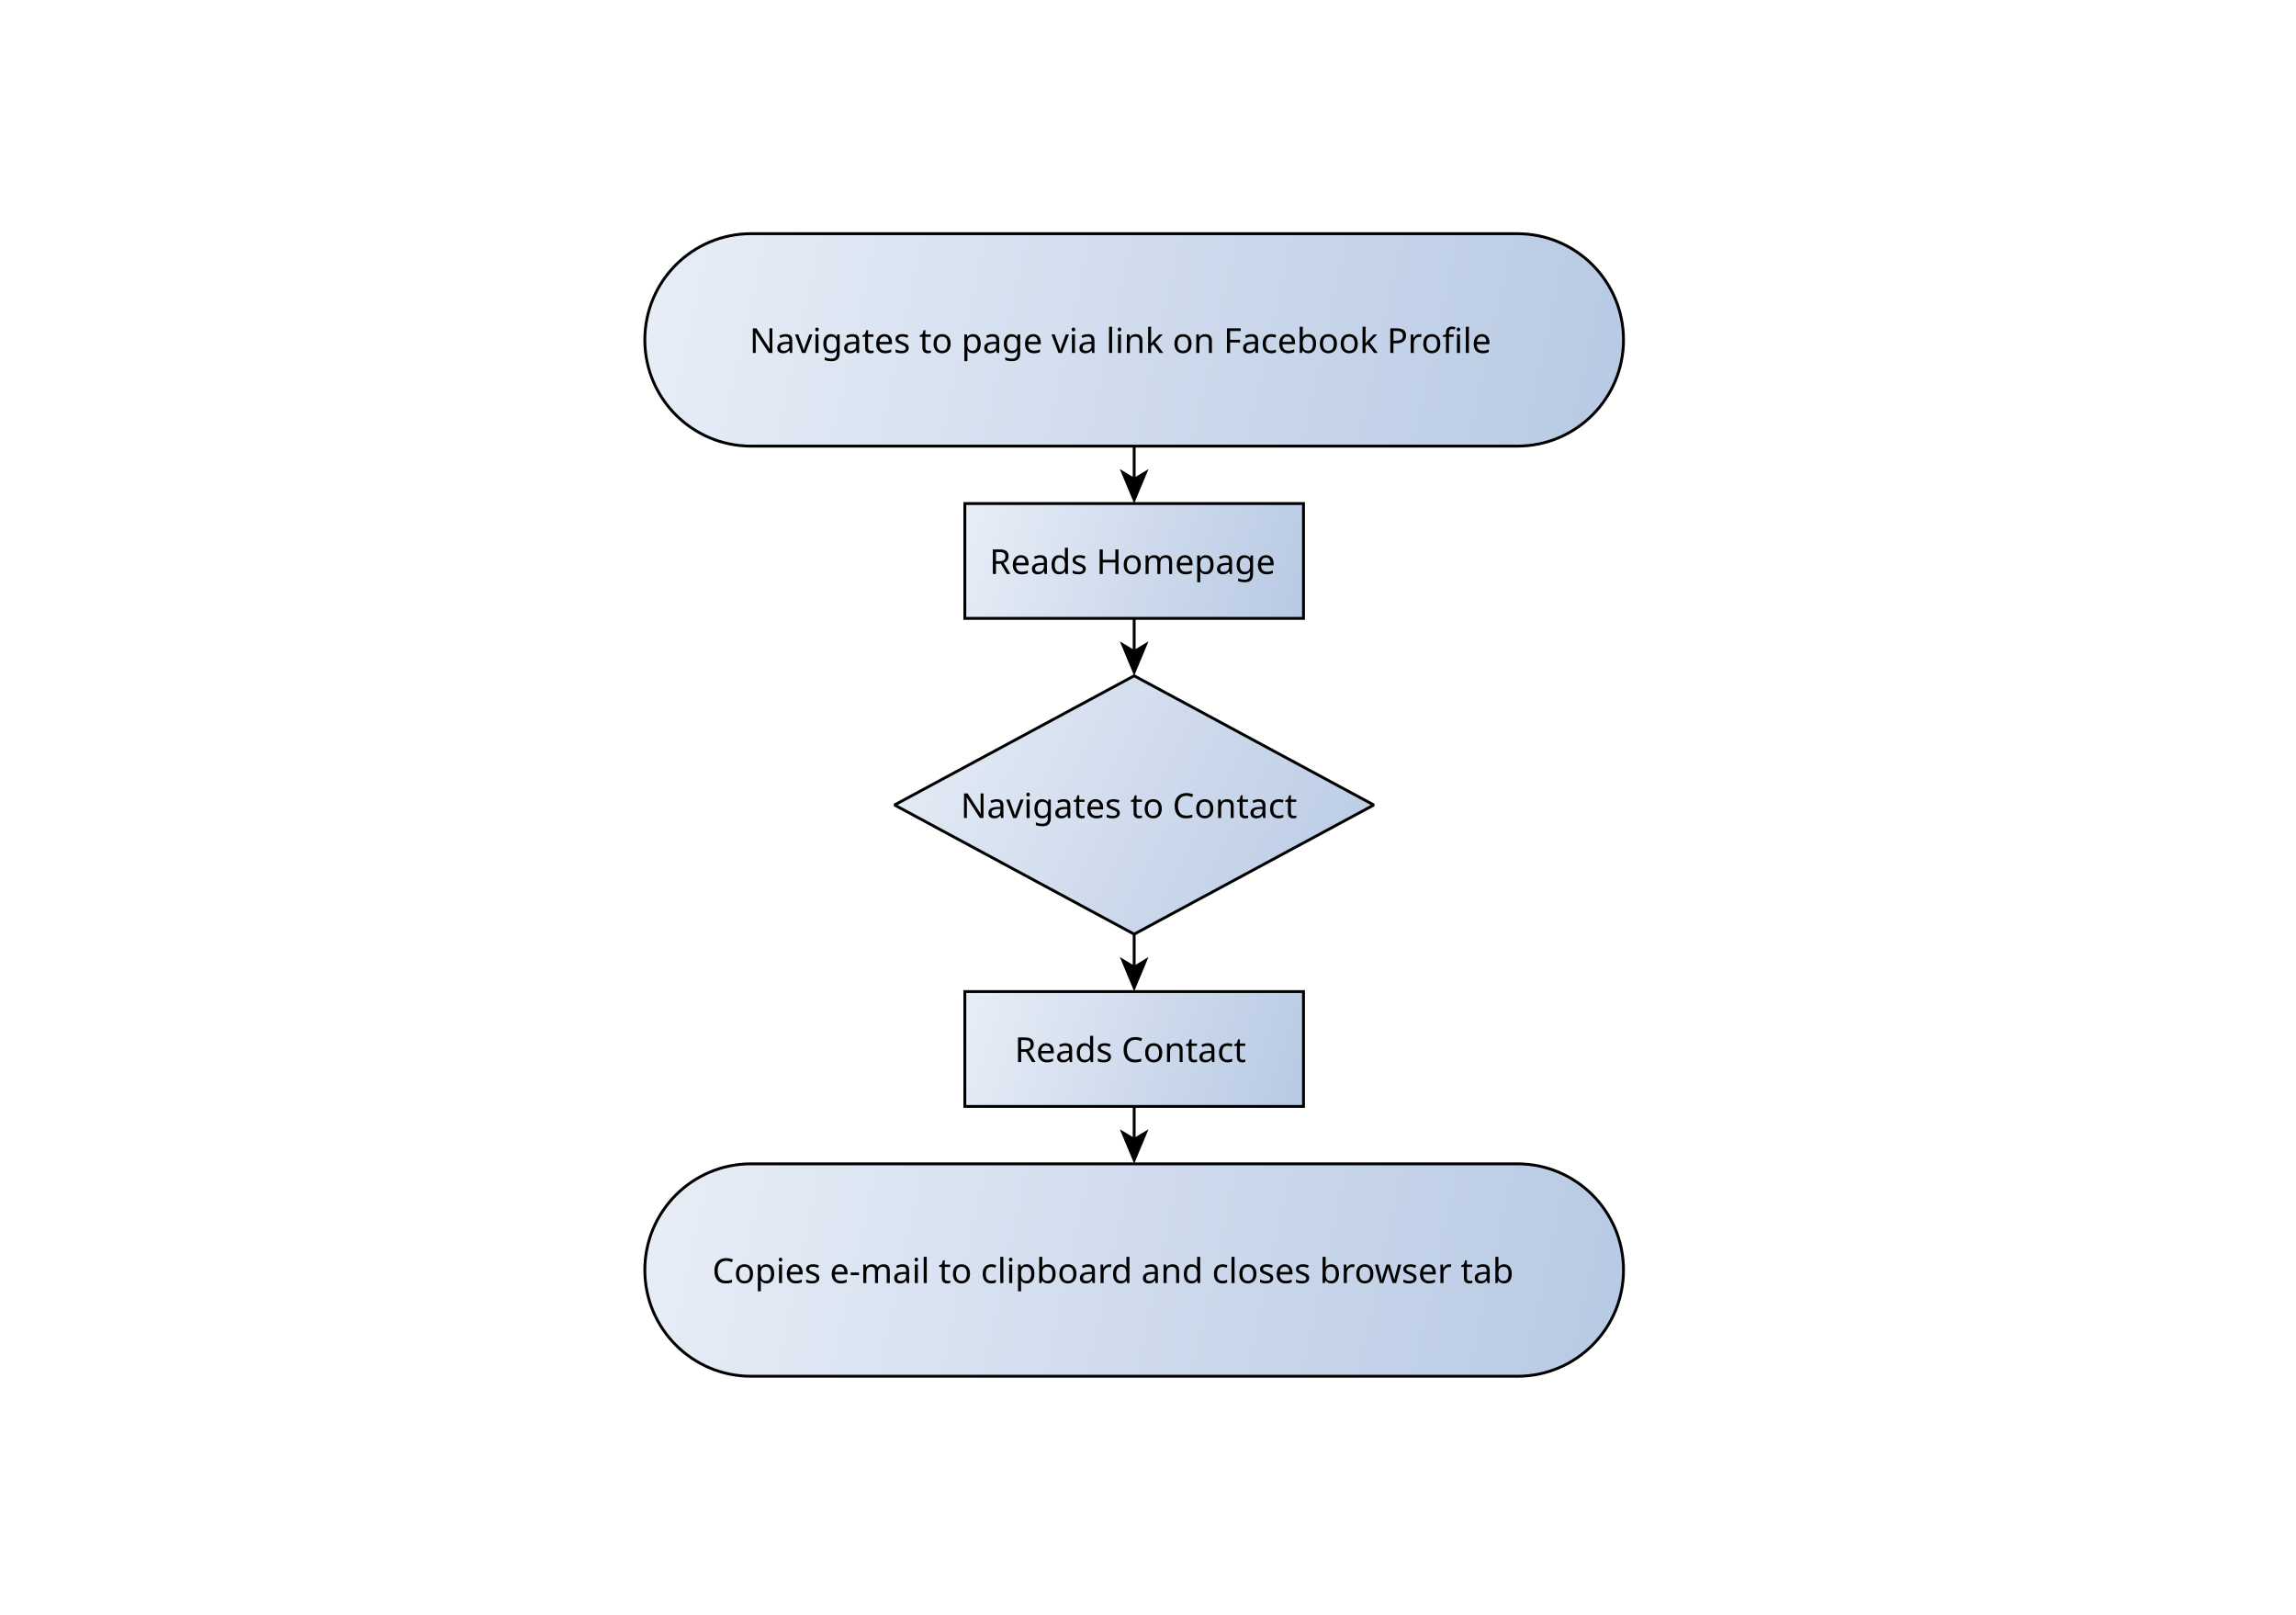
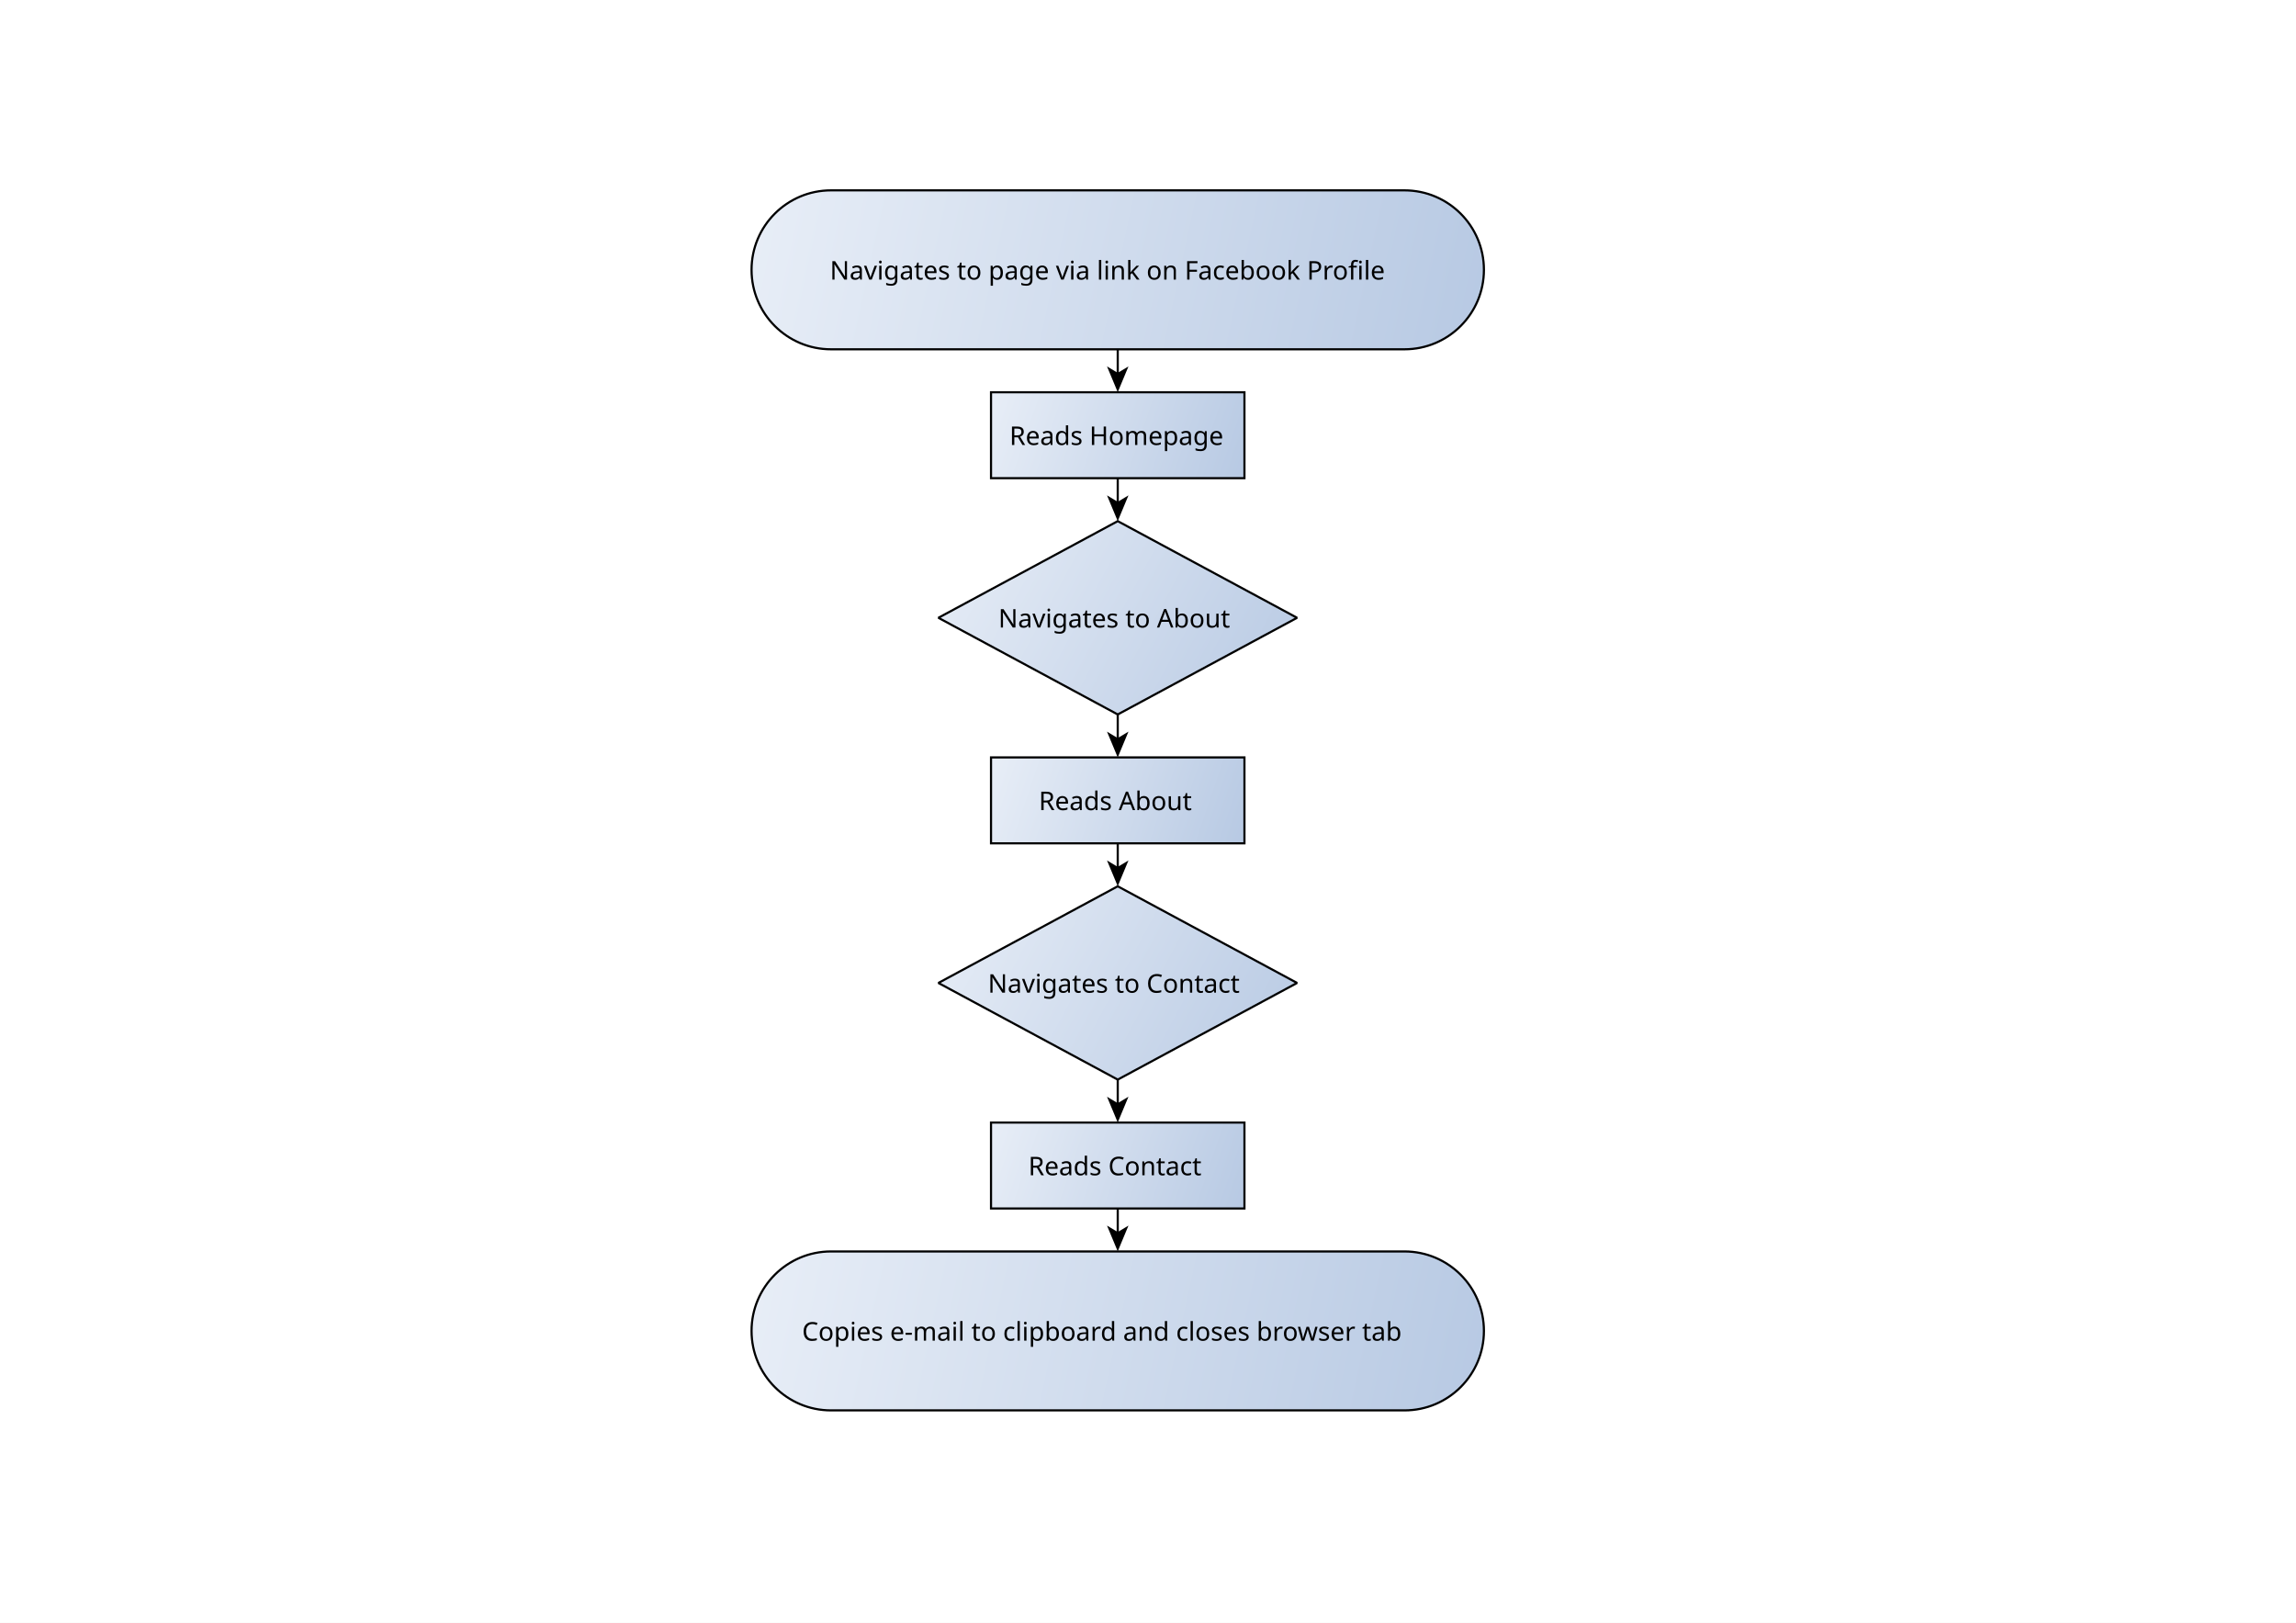
- <svg xmlns="http://www.w3.org/2000/svg" fill-opacity="1" color-rendering="auto" color-interpolation="auto" text-rendering="auto" stroke="black" stroke-linecap="square" width="1250" stroke-miterlimit="10" shape-rendering="auto" stroke-opacity="1" fill="black" stroke-dasharray="none" font-weight="normal" stroke-width="1" height="879" font-family="'Dialog'" font-style="normal" stroke-linejoin="miter" font-size="12" stroke-dashoffset="0" image-rendering="auto">
+ <svg xmlns="http://www.w3.org/2000/svg" fill-opacity="1" color-rendering="auto" color-interpolation="auto" text-rendering="auto" stroke="black" stroke-linecap="square" width="1265" stroke-miterlimit="10" shape-rendering="auto" stroke-opacity="1" fill="black" stroke-dasharray="none" font-weight="normal" stroke-width="1" height="894" font-family="'Dialog'" font-style="normal" stroke-linejoin="miter" font-size="12" stroke-dashoffset="0" image-rendering="auto">
  <defs id="genericDefs" />
  <g>
    <defs id="defs1">
-       <linearGradient x1="-72.32" gradientUnits="userSpaceOnUse" x2="268.68" y1="-57.6" y2="16.4" id="linearGradient1" spreadMethod="reflect">
+       <linearGradient x1="-125.073" gradientUnits="userSpaceOnUse" x2="215.927" y1="-63.382" y2="10.618" id="linearGradient1" spreadMethod="reflect">
        <stop stop-opacity="1" stop-color="rgb(232,238,247)" offset="0%" />
        <stop stop-opacity="1" stop-color="rgb(183,201,227)" offset="100%" />
      </linearGradient>
-       <linearGradient x1="39.18" gradientUnits="userSpaceOnUse" x2="157.18" y1="36.4" y2="76.4" id="linearGradient2" spreadMethod="reflect">
+       <linearGradient x1="-13.573" gradientUnits="userSpaceOnUse" x2="104.427" y1="30.618" y2="70.618" id="linearGradient2" spreadMethod="reflect">
        <stop stop-opacity="1" stop-color="rgb(232,238,247)" offset="0%" />
        <stop stop-opacity="1" stop-color="rgb(183,201,227)" offset="100%" />
      </linearGradient>
-       <linearGradient x1="14.68" gradientUnits="userSpaceOnUse" x2="181.68" y1="96.4" y2="186.4" id="linearGradient3" spreadMethod="reflect">
+       <linearGradient x1="-38.073" gradientUnits="userSpaceOnUse" x2="128.927" y1="90.618" y2="180.618" id="linearGradient3" spreadMethod="reflect">
        <stop stop-opacity="1" stop-color="rgb(232,238,247)" offset="0%" />
        <stop stop-opacity="1" stop-color="rgb(183,201,227)" offset="100%" />
      </linearGradient>
-       <linearGradient x1="39.18" gradientUnits="userSpaceOnUse" x2="157.18" y1="206.4" y2="246.4" id="linearGradient4" spreadMethod="reflect">
+       <linearGradient x1="-38.073" gradientUnits="userSpaceOnUse" x2="128.927" y1="260.618" y2="350.618" id="linearGradient4" spreadMethod="reflect">
        <stop stop-opacity="1" stop-color="rgb(232,238,247)" offset="0%" />
        <stop stop-opacity="1" stop-color="rgb(183,201,227)" offset="100%" />
      </linearGradient>
-       <linearGradient x1="-72.32" gradientUnits="userSpaceOnUse" x2="268.68" y1="266.4" y2="340.4" id="linearGradient5" spreadMethod="reflect">
+       <linearGradient x1="-13.573" gradientUnits="userSpaceOnUse" x2="104.427" y1="200.618" y2="240.618" id="linearGradient5" spreadMethod="reflect">
+         <stop stop-opacity="1" stop-color="rgb(232,238,247)" offset="0%" />
+         <stop stop-opacity="1" stop-color="rgb(183,201,227)" offset="100%" />
+       </linearGradient>
+       <linearGradient x1="-13.573" gradientUnits="userSpaceOnUse" x2="104.427" y1="370.618" y2="410.618" id="linearGradient6" spreadMethod="reflect">
+         <stop stop-opacity="1" stop-color="rgb(232,238,247)" offset="0%" />
+         <stop stop-opacity="1" stop-color="rgb(183,201,227)" offset="100%" />
+       </linearGradient>
+       <linearGradient x1="-125.073" gradientUnits="userSpaceOnUse" x2="215.927" y1="430.618" y2="504.618" id="linearGradient7" spreadMethod="reflect">
        <stop stop-opacity="1" stop-color="rgb(232,238,247)" offset="0%" />
        <stop stop-opacity="1" stop-color="rgb(183,201,227)" offset="100%" />
      </linearGradient>
      <clipPath clipPathUnits="userSpaceOnUse" id="clipPath1">
-         <path d="M0 0 L1250 0 L1250 879 L0 879 L0 0 Z" />
+         <path d="M0 0 L1265 0 L1265 894 L0 894 L0 0 Z" />
      </clipPath>
      <clipPath clipPathUnits="userSpaceOnUse" id="clipPath2">
-         <path d="M-297 -139 L503 -139 L503 423.56 L-297 423.56 L-297 -139 Z" />
+         <path d="M-475 -152 L594.038 -152 L594.038 603.51 L-475 603.51 L-475 -152 Z" />
      </clipPath>
    </defs>
-     <g fill="white" text-rendering="geometricPrecision" shape-rendering="geometricPrecision" transform="scale(1.5625,1.5625) translate(297,139)" stroke="white">
-       <rect x="-297" width="800" height="563" y="-139" clip-path="url(#clipPath2)" stroke="none" />
+     <g fill="white" text-rendering="geometricPrecision" shape-rendering="geometricPrecision" transform="scale(1.1833,1.1833) translate(475,152)" stroke="white">
+       <rect x="-475" width="1070" height="756" y="-152" clip-path="url(#clipPath2)" stroke="none" />
    </g>
-     <g fill="url(#linearGradient1)" text-rendering="geometricPrecision" shape-rendering="geometricPrecision" transform="matrix(1.5625,0,0,1.5625,464.0625,217.1875)" stroke="url(#linearGradient1)">
-       <rect x="-72.32" y="-57.6" clip-path="url(#clipPath2)" width="341" rx="37" ry="37" height="74" stroke="none" />
+     <g fill="url(#linearGradient1)" text-rendering="geometricPrecision" shape-rendering="geometricPrecision" transform="matrix(1.1833,0,0,1.1833,562.071,179.8627)" stroke="url(#linearGradient1)">
+       <rect x="-125.073" y="-63.382" clip-path="url(#clipPath2)" width="341" rx="37" ry="37" height="74" stroke="none" />
    </g>
-     <g text-rendering="geometricPrecision" stroke-miterlimit="1.45" shape-rendering="geometricPrecision" transform="matrix(1.5625,0,0,1.5625,464.0625,217.1875)" stroke-linecap="butt">
-       <rect x="-72.32" y="-57.6" clip-path="url(#clipPath2)" fill="none" width="341" rx="37" ry="37" height="74" />
-       <text x="-35.836" xml:space="preserve" y="-16.065" clip-path="url(#clipPath2)" font-family="sans-serif" stroke="none">Navigates to page via link on Facebook Profile</text>
+     <g text-rendering="geometricPrecision" stroke-miterlimit="1.45" shape-rendering="geometricPrecision" transform="matrix(1.1833,0,0,1.1833,562.071,179.8627)" stroke-linecap="butt">
+       <rect x="-125.073" y="-63.382" clip-path="url(#clipPath2)" fill="none" width="341" rx="37" ry="37" height="74" />
+       <text x="-88.589" xml:space="preserve" y="-21.846" clip-path="url(#clipPath2)" font-family="sans-serif" stroke="none">Navigates to page via link on Facebook Profile</text>
    </g>
-     <g fill="url(#linearGradient2)" text-rendering="geometricPrecision" shape-rendering="geometricPrecision" transform="matrix(1.5625,0,0,1.5625,464.0625,217.1875)" stroke="url(#linearGradient2)">
-       <path d="M39.18 36.4 L157.18 36.4 L157.18 76.4 L39.18 76.4 Z" stroke="none" clip-path="url(#clipPath2)" />
+     <g fill="url(#linearGradient2)" text-rendering="geometricPrecision" shape-rendering="geometricPrecision" transform="matrix(1.1833,0,0,1.1833,562.071,179.8627)" stroke="url(#linearGradient2)">
+       <path d="M-13.573 30.618 L104.427 30.618 L104.427 70.618 L-13.573 70.618 Z" stroke="none" clip-path="url(#clipPath2)" />
    </g>
-     <g text-rendering="geometricPrecision" stroke-miterlimit="1.45" shape-rendering="geometricPrecision" transform="matrix(1.5625,0,0,1.5625,464.0625,217.1875)" stroke-linecap="butt">
-       <path fill="none" d="M39.18 36.4 L157.18 36.4 L157.18 76.4 L39.18 76.4 Z" clip-path="url(#clipPath2)" />
-       <text x="47.783" xml:space="preserve" y="60.935" clip-path="url(#clipPath2)" font-family="sans-serif" stroke="none">Reads Homepage</text>
+     <g text-rendering="geometricPrecision" stroke-miterlimit="1.45" shape-rendering="geometricPrecision" transform="matrix(1.1833,0,0,1.1833,562.071,179.8627)" stroke-linecap="butt">
+       <path fill="none" d="M-13.573 30.618 L104.427 30.618 L104.427 70.618 L-13.573 70.618 Z" clip-path="url(#clipPath2)" />
+       <text x="-4.97" xml:space="preserve" y="55.154" clip-path="url(#clipPath2)" font-family="sans-serif" stroke="none">Reads Homepage</text>
    </g>
-     <g fill="url(#linearGradient3)" text-rendering="geometricPrecision" shape-rendering="geometricPrecision" transform="matrix(1.5625,0,0,1.5625,464.0625,217.1875)" stroke="url(#linearGradient3)">
-       <path d="M98.18 96.4 L181.68 141.4 L98.18 186.4 L14.68 141.4 Z" stroke="none" clip-path="url(#clipPath2)" />
+     <g fill="url(#linearGradient3)" text-rendering="geometricPrecision" shape-rendering="geometricPrecision" transform="matrix(1.1833,0,0,1.1833,562.071,179.8627)" stroke="url(#linearGradient3)">
+       <path d="M45.427 90.618 L128.927 135.618 L45.427 180.618 L-38.073 135.618 Z" stroke="none" clip-path="url(#clipPath2)" />
    </g>
-     <g text-rendering="geometricPrecision" stroke-miterlimit="1.45" shape-rendering="geometricPrecision" transform="matrix(1.5625,0,0,1.5625,464.0625,217.1875)" stroke-linecap="butt">
-       <path fill="none" d="M98.18 96.4 L181.68 141.4 L98.18 186.4 L14.68 141.4 Z" clip-path="url(#clipPath2)" />
-       <text x="37.732" xml:space="preserve" y="145.935" clip-path="url(#clipPath2)" font-family="sans-serif" stroke="none">Navigates to Contact</text>
+     <g text-rendering="geometricPrecision" stroke-miterlimit="1.45" shape-rendering="geometricPrecision" transform="matrix(1.1833,0,0,1.1833,562.071,179.8627)" stroke-linecap="butt">
+       <path fill="none" d="M45.427 90.618 L128.927 135.618 L45.427 180.618 L-38.073 135.618 Z" clip-path="url(#clipPath2)" />
+       <text x="-10.155" xml:space="preserve" y="140.154" clip-path="url(#clipPath2)" font-family="sans-serif" stroke="none">Navigates to About</text>
    </g>
-     <g fill="url(#linearGradient4)" text-rendering="geometricPrecision" shape-rendering="geometricPrecision" transform="matrix(1.5625,0,0,1.5625,464.0625,217.1875)" stroke="url(#linearGradient4)">
-       <path d="M39.18 206.4 L157.18 206.4 L157.18 246.4 L39.18 246.4 Z" stroke="none" clip-path="url(#clipPath2)" />
+     <g fill="url(#linearGradient4)" text-rendering="geometricPrecision" shape-rendering="geometricPrecision" transform="matrix(1.1833,0,0,1.1833,562.071,179.8627)" stroke="url(#linearGradient4)">
+       <path d="M45.427 260.618 L128.927 305.618 L45.427 350.618 L-38.073 305.618 Z" stroke="none" clip-path="url(#clipPath2)" />
    </g>
-     <g text-rendering="geometricPrecision" stroke-miterlimit="1.45" shape-rendering="geometricPrecision" transform="matrix(1.5625,0,0,1.5625,464.0625,217.1875)" stroke-linecap="butt">
-       <path fill="none" d="M39.18 206.4 L157.18 206.4 L157.18 246.4 L39.18 246.4 Z" clip-path="url(#clipPath2)" />
-       <text x="56.561" xml:space="preserve" y="230.935" clip-path="url(#clipPath2)" font-family="sans-serif" stroke="none">Reads Contact</text>
+     <g text-rendering="geometricPrecision" stroke-miterlimit="1.45" shape-rendering="geometricPrecision" transform="matrix(1.1833,0,0,1.1833,562.071,179.8627)" stroke-linecap="butt">
+       <path fill="none" d="M45.427 260.618 L128.927 305.618 L45.427 350.618 L-38.073 305.618 Z" clip-path="url(#clipPath2)" />
+       <text x="-15.021" xml:space="preserve" y="310.154" clip-path="url(#clipPath2)" font-family="sans-serif" stroke="none">Navigates to Contact</text>
    </g>
-     <g fill="url(#linearGradient5)" text-rendering="geometricPrecision" shape-rendering="geometricPrecision" transform="matrix(1.5625,0,0,1.5625,464.0625,217.1875)" stroke="url(#linearGradient5)">
-       <rect x="-72.32" y="266.4" clip-path="url(#clipPath2)" width="341" rx="37" ry="37" height="74" stroke="none" />
+     <g fill="url(#linearGradient5)" text-rendering="geometricPrecision" shape-rendering="geometricPrecision" transform="matrix(1.1833,0,0,1.1833,562.071,179.8627)" stroke="url(#linearGradient5)">
+       <path d="M-13.573 200.618 L104.427 200.618 L104.427 240.618 L-13.573 240.618 Z" stroke="none" clip-path="url(#clipPath2)" />
    </g>
-     <g text-rendering="geometricPrecision" stroke-miterlimit="1.45" shape-rendering="geometricPrecision" transform="matrix(1.5625,0,0,1.5625,464.0625,217.1875)" stroke-linecap="butt">
-       <rect x="-72.32" y="266.4" clip-path="url(#clipPath2)" fill="none" width="341" rx="37" ry="37" height="74" />
-       <text x="-48.808" xml:space="preserve" y="307.935" clip-path="url(#clipPath2)" font-family="sans-serif" stroke="none">Copies e-mail to clipboard and closes browser tab</text>
+     <g text-rendering="geometricPrecision" stroke-miterlimit="1.45" shape-rendering="geometricPrecision" transform="matrix(1.1833,0,0,1.1833,562.071,179.8627)" stroke-linecap="butt">
+       <path fill="none" d="M-13.573 200.618 L104.427 200.618 L104.427 240.618 L-13.573 240.618 Z" clip-path="url(#clipPath2)" />
+       <text x="8.674" xml:space="preserve" y="225.154" clip-path="url(#clipPath2)" font-family="sans-serif" stroke="none">Reads About</text>
    </g>
-     <g text-rendering="geometricPrecision" stroke-miterlimit="1.45" shape-rendering="geometricPrecision" transform="matrix(1.5625,0,0,1.5625,464.0625,217.1875)" stroke-linecap="butt">
-       <path fill="none" d="M98.18 16.4 L98.18 28.4" clip-path="url(#clipPath2)" />
+     <g fill="url(#linearGradient6)" text-rendering="geometricPrecision" shape-rendering="geometricPrecision" transform="matrix(1.1833,0,0,1.1833,562.071,179.8627)" stroke="url(#linearGradient6)">
+       <path d="M-13.573 370.618 L104.427 370.618 L104.427 410.618 L-13.573 410.618 Z" stroke="none" clip-path="url(#clipPath2)" />
    </g>
-     <g text-rendering="geometricPrecision" stroke-miterlimit="1.45" shape-rendering="geometricPrecision" transform="matrix(1.5625,0,0,1.5625,464.0625,217.1875)" stroke-linecap="butt">
-       <path d="M98.18 36.4 L103.18 24.4 L98.18 27.4 L93.18 24.4 Z" stroke="none" clip-path="url(#clipPath2)" />
-       <path fill="none" d="M98.18 76.439 L98.18 88.4" clip-path="url(#clipPath2)" />
-       <path d="M98.18 96.4 L103.18 84.4 L98.18 87.4 L93.18 84.4 Z" clip-path="url(#clipPath2)" stroke="none" />
-       <path fill="none" d="M98.18 186.4 L98.18 198.361" clip-path="url(#clipPath2)" />
-       <path d="M98.18 206.361 L103.18 194.361 L98.18 197.361 L93.18 194.361 Z" clip-path="url(#clipPath2)" stroke="none" />
-       <path fill="none" d="M98.18 246.4 L98.18 258.361" clip-path="url(#clipPath2)" />
-       <path d="M98.18 266.361 L103.18 254.361 L98.18 257.361 L93.18 254.361 Z" clip-path="url(#clipPath2)" stroke="none" />
+     <g text-rendering="geometricPrecision" stroke-miterlimit="1.45" shape-rendering="geometricPrecision" transform="matrix(1.1833,0,0,1.1833,562.071,179.8627)" stroke-linecap="butt">
+       <path fill="none" d="M-13.573 370.618 L104.427 370.618 L104.427 410.618 L-13.573 410.618 Z" clip-path="url(#clipPath2)" />
+       <text x="3.808" xml:space="preserve" y="395.154" clip-path="url(#clipPath2)" font-family="sans-serif" stroke="none">Reads Contact</text>
+     </g>
+     <g fill="url(#linearGradient7)" text-rendering="geometricPrecision" shape-rendering="geometricPrecision" transform="matrix(1.1833,0,0,1.1833,562.071,179.8627)" stroke="url(#linearGradient7)">
+       <rect x="-125.073" y="430.618" clip-path="url(#clipPath2)" width="341" rx="37" ry="37" height="74" stroke="none" />
+     </g>
+     <g text-rendering="geometricPrecision" stroke-miterlimit="1.45" shape-rendering="geometricPrecision" transform="matrix(1.1833,0,0,1.1833,562.071,179.8627)" stroke-linecap="butt">
+       <rect x="-125.073" y="430.618" clip-path="url(#clipPath2)" fill="none" width="341" rx="37" ry="37" height="74" />
+       <text x="-101.561" xml:space="preserve" y="472.154" clip-path="url(#clipPath2)" font-family="sans-serif" stroke="none">Copies e-mail to clipboard and closes browser tab</text>
+     </g>
+     <g text-rendering="geometricPrecision" stroke-miterlimit="1.45" shape-rendering="geometricPrecision" transform="matrix(1.1833,0,0,1.1833,562.071,179.8627)" stroke-linecap="butt">
+       <path fill="none" d="M45.427 10.618 L45.427 22.579" clip-path="url(#clipPath2)" />
+     </g>
+     <g text-rendering="geometricPrecision" stroke-miterlimit="1.45" shape-rendering="geometricPrecision" transform="matrix(1.1833,0,0,1.1833,562.071,179.8627)" stroke-linecap="butt">
+       <path d="M45.427 30.579 L50.427 18.579 L45.427 21.579 L40.427 18.579 Z" stroke="none" clip-path="url(#clipPath2)" />
+       <path fill="none" d="M45.427 70.618 L45.427 82.618" clip-path="url(#clipPath2)" />
+       <path d="M45.427 90.618 L50.427 78.618 L45.427 81.618 L40.427 78.618 Z" clip-path="url(#clipPath2)" stroke="none" />
+       <path fill="none" d="M45.427 180.657 L45.427 192.618" clip-path="url(#clipPath2)" />
+       <path d="M45.427 200.618 L50.427 188.618 L45.427 191.618 L40.427 188.618 Z" clip-path="url(#clipPath2)" stroke="none" />
+       <path fill="none" d="M45.427 240.657 L45.427 252.579" clip-path="url(#clipPath2)" />
+       <path d="M45.427 260.579 L50.427 248.579 L45.427 251.579 L40.427 248.579 Z" clip-path="url(#clipPath2)" stroke="none" />
+       <path fill="none" d="M45.427 350.618 L45.427 362.579" clip-path="url(#clipPath2)" />
+       <path d="M45.427 370.579 L50.427 358.579 L45.427 361.579 L40.427 358.579 Z" clip-path="url(#clipPath2)" stroke="none" />
+       <path fill="none" d="M45.427 410.618 L45.427 422.579" clip-path="url(#clipPath2)" />
+       <path d="M45.427 430.579 L50.427 418.579 L45.427 421.579 L40.427 418.579 Z" clip-path="url(#clipPath2)" stroke="none" />
    </g>
  </g>
</svg>
